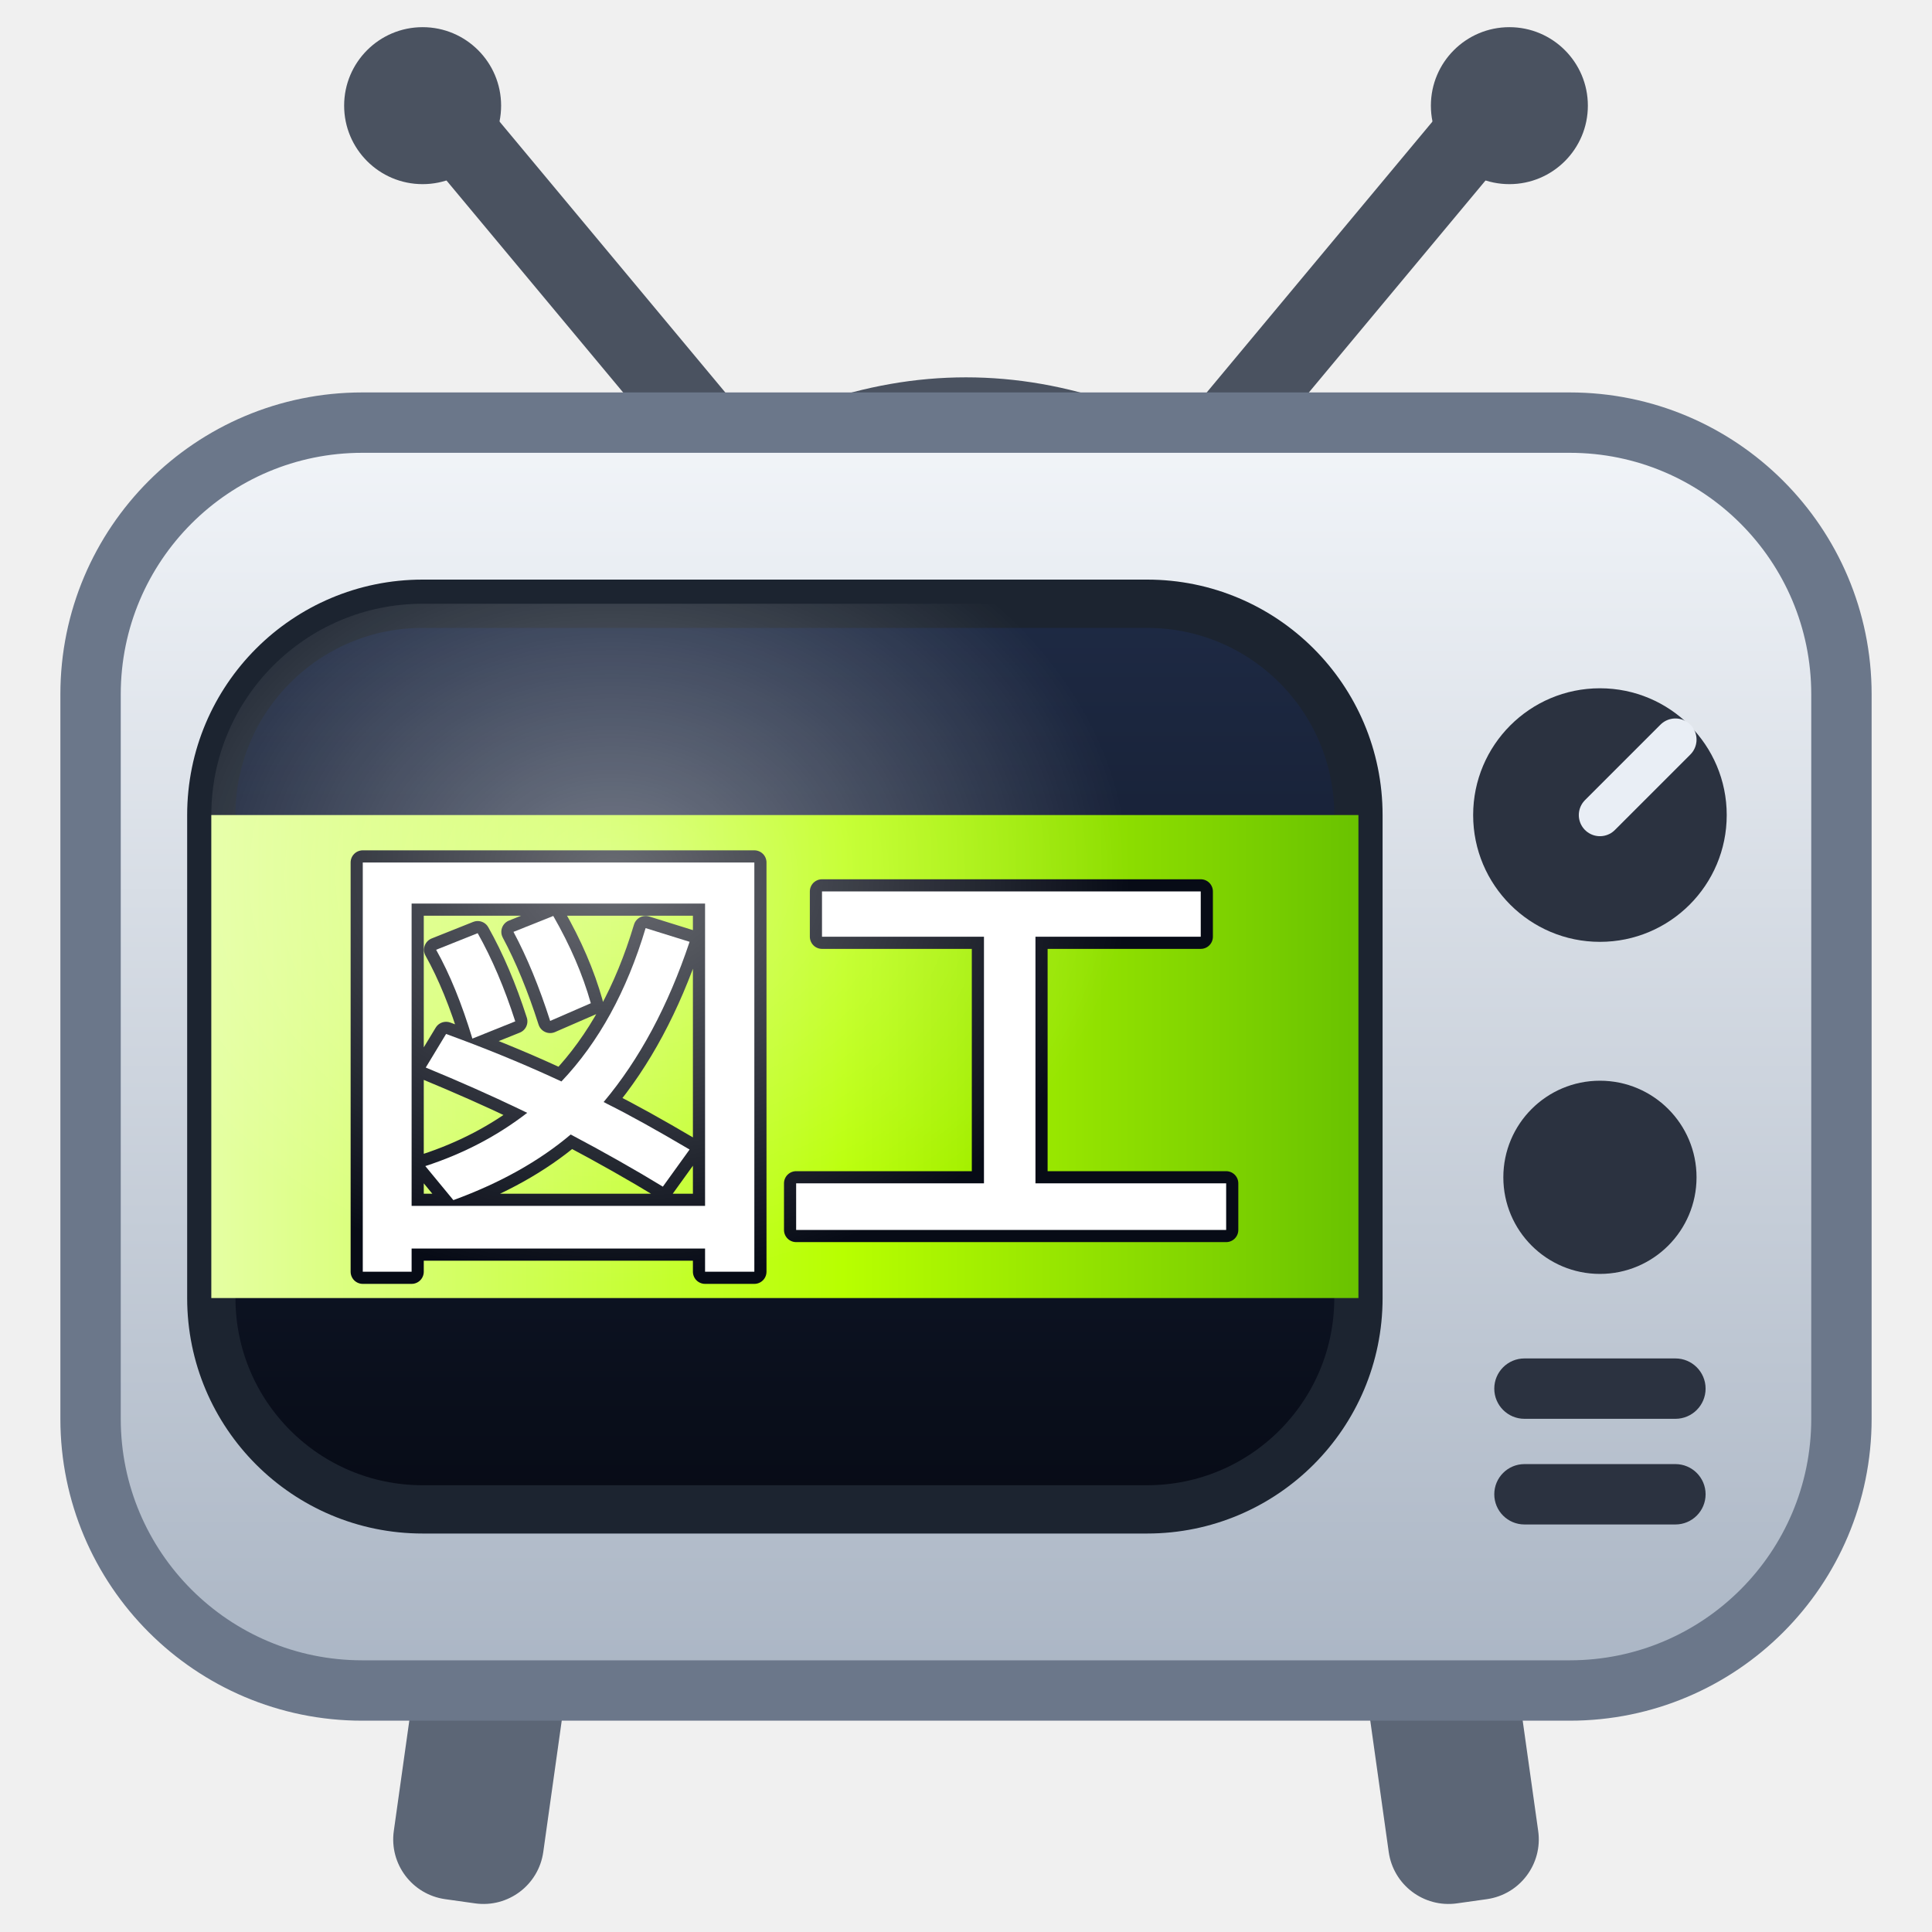
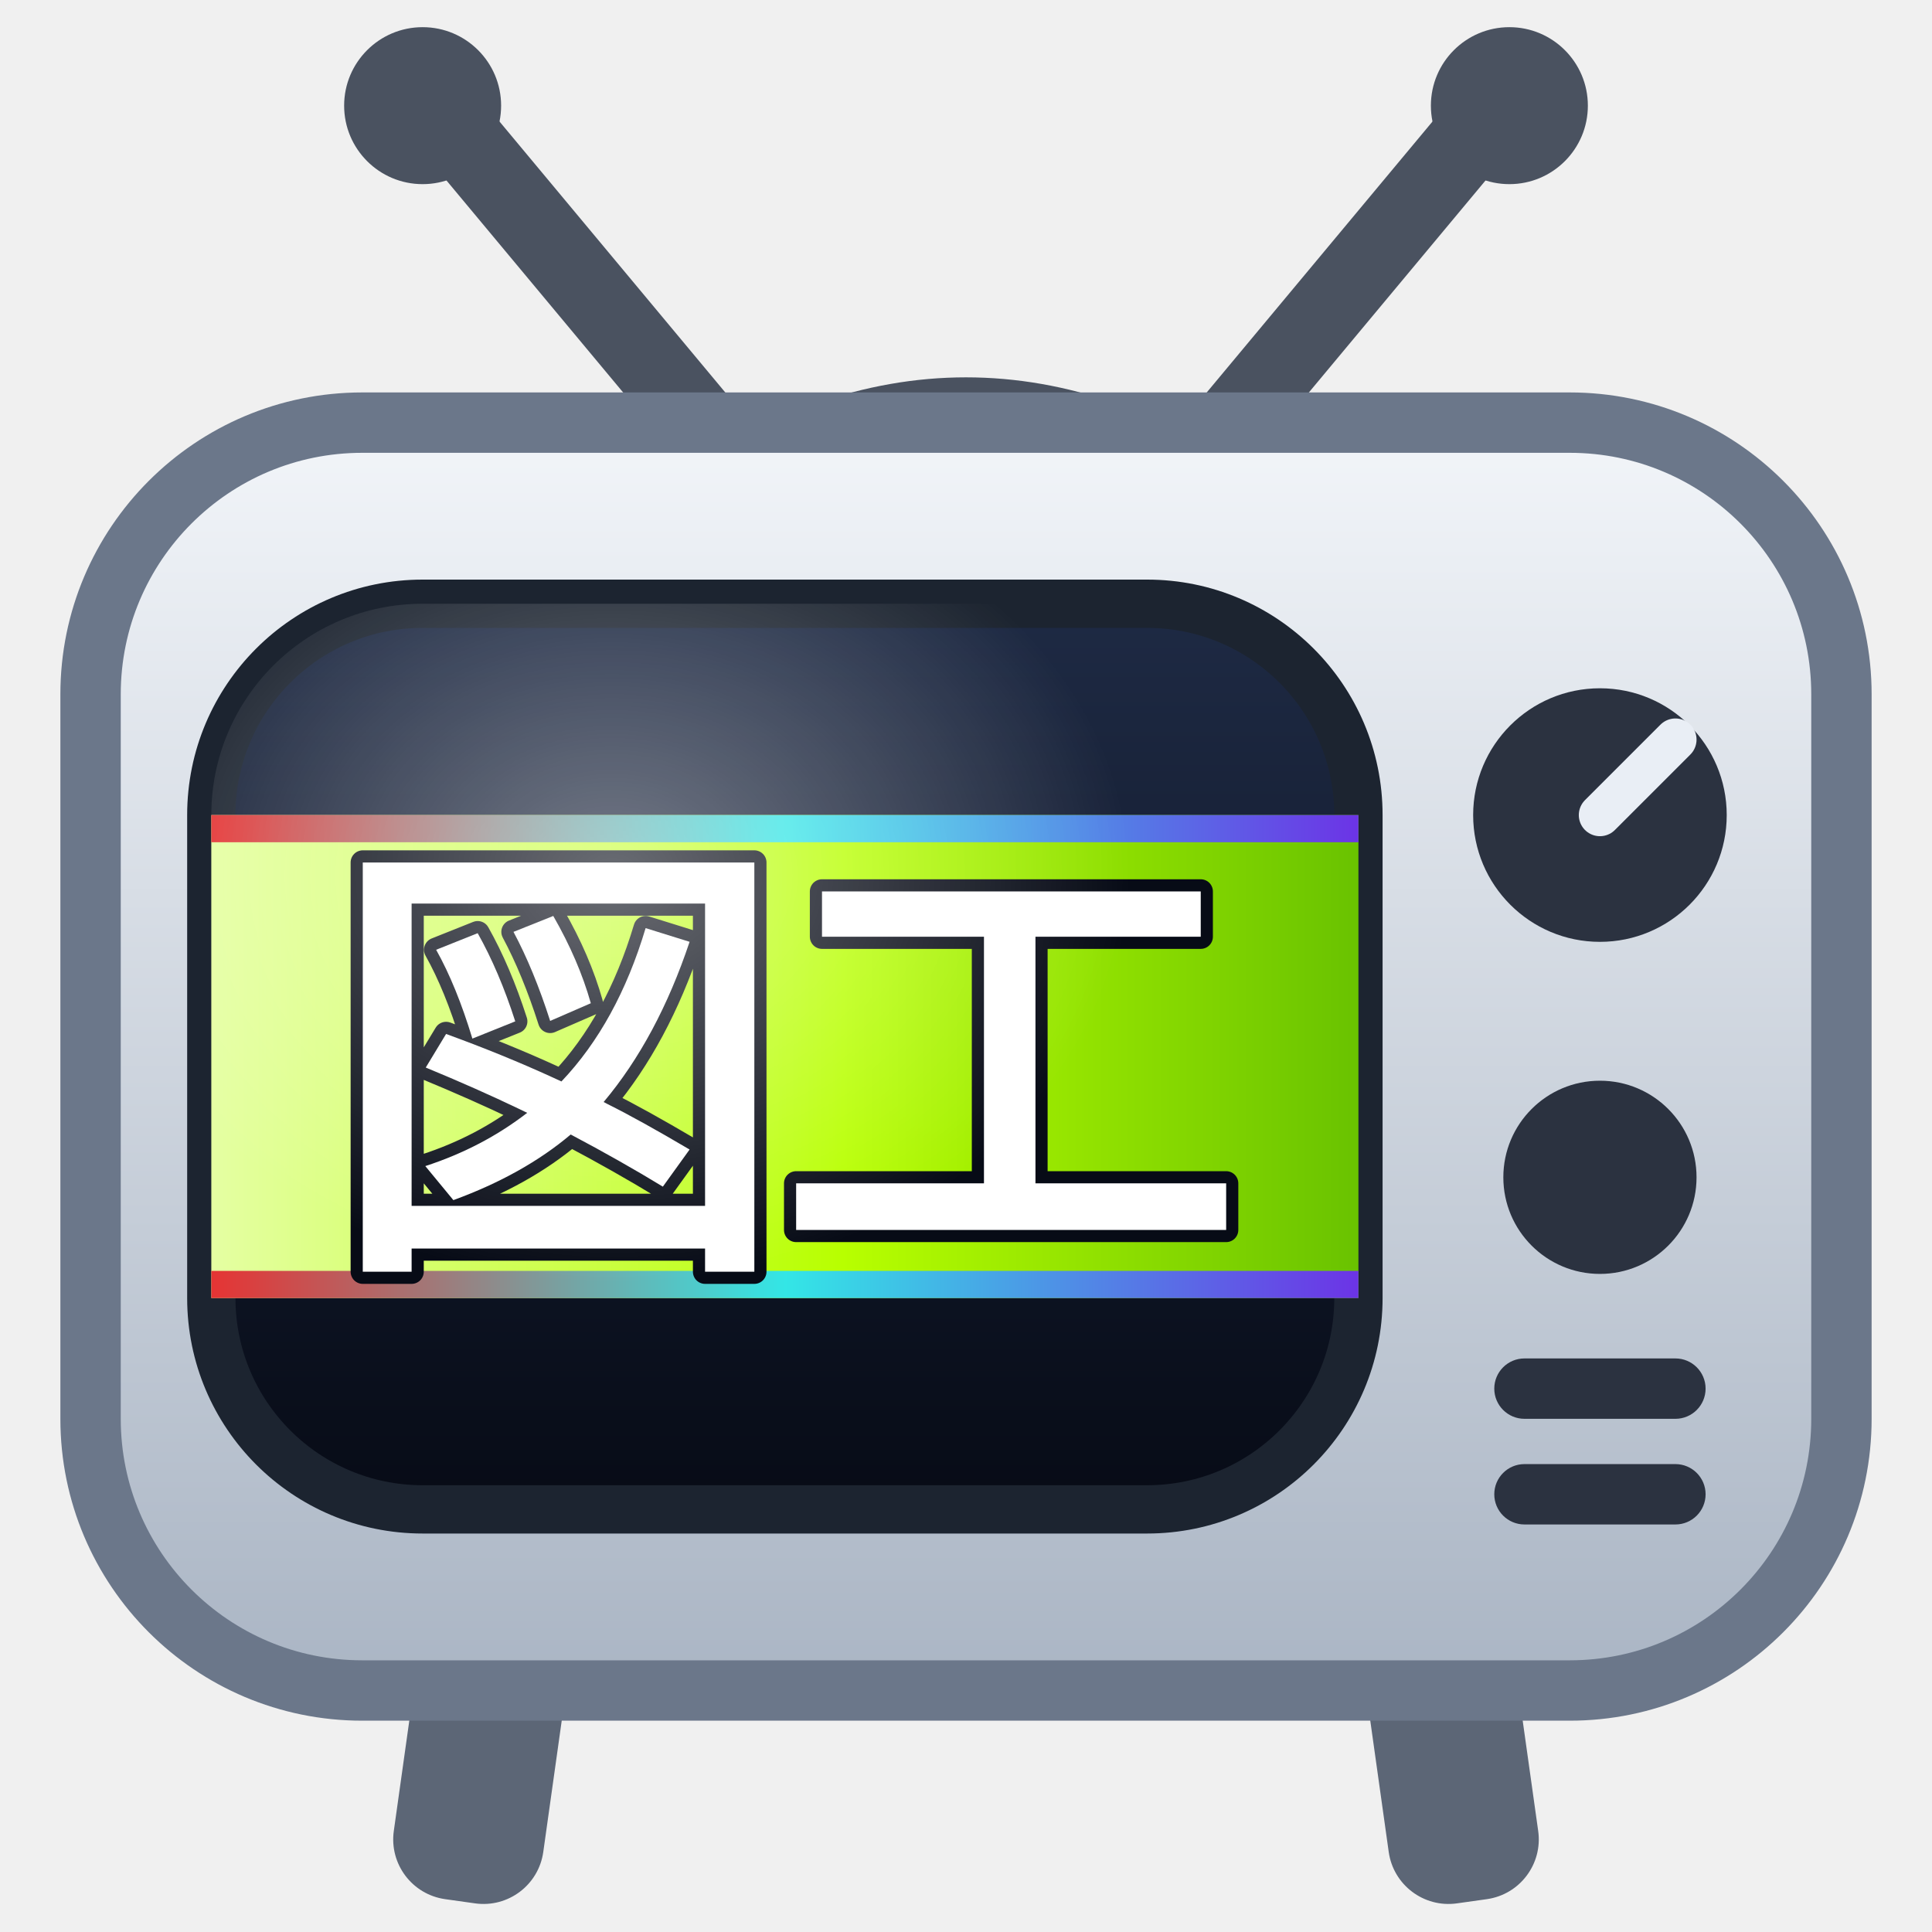
<svg xmlns="http://www.w3.org/2000/svg" viewBox="0 0 64 64">
  <defs>
    <linearGradient id="cab" x1="0" y1="0" x2="0" y2="1">
      <stop offset="0" stop-color="#F2F5F9" />
      <stop offset="1" stop-color="#AAB5C4" />
    </linearGradient>
    <linearGradient id="scr" x1="0" y1="0" x2="0" y2="1">
      <stop offset="0" stop-color="#1E2A44" />
      <stop offset="1" stop-color="#070B16" />
    </linearGradient>
    <linearGradient id="bd" x1="0" y1="0" x2="1" y2="0">
      <stop offset="0" stop-color="#E5FFA3" />
      <stop offset=".55" stop-color="#B8FF00" />
      <stop offset="1" stop-color="#69C200" />
    </linearGradient>
    <clipPath id="sc">
      <rect x="7" y="20" width="38" height="30" rx="7" />
    </clipPath>
    <radialGradient id="gl" cx=".35" cy=".3" r=".9">
      <stop offset="0" stop-color="#fff" stop-opacity=".4" />
      <stop offset=".5" stop-color="#fff" stop-opacity="0" />
    </radialGradient>
+     <linearGradient id="rbl" x1="0" y1="0" x2="1" y2="0">
+       <stop offset="0" stop-color="#E63333" />
+       <stop offset=".5" stop-color="#33E6E6" />
+       <stop offset="1" stop-color="#6C33E6" />
+     </linearGradient>
  </defs>
  <path d="M24 15 L14 3 M40 15 L50 3" stroke="#4A5260" stroke-width="2.6" stroke-linecap="round" />
  <circle cx="14" cy="3.5" r="2.6" fill="#4A5260" />
  <circle cx="50" cy="3.5" r="2.6" fill="#4A5260" />
  <path d="M22 16 Q32 9 42 16 Z" fill="#4A5260" />
  <rect x="14" y="54" width="5" height="9" rx="2" fill="#5C6676" transform="rotate(8 16 54)" />
  <rect x="45" y="54" width="5" height="9" rx="2" fill="#5C6676" transform="rotate(-8 48 54)" />
  <rect x="3" y="14" width="58" height="42" rx="9" fill="url(#cab)" stroke="#6B778A" stroke-width="2" />
  <rect x="7" y="20" width="38" height="30" rx="7" fill="url(#scr)" stroke="#1C2430" stroke-width="1.6" />
  <rect x="7" y="27" width="38" height="16" fill="url(#bd)" clip-path="url(#sc)" />
+   <rect x="7" y="27" width="38" height="0.9" fill="url(#rbl)" clip-path="url(#sc)" />
+   <rect x="7" y="42.1" width="38" height="0.9" fill="url(#rbl)" clip-path="url(#sc)" />
  <path d="M1080 426Q866 245 549 129L422 283Q680 367 883 524L848 541Q654 634 424 729L516 881Q774 787 999 684L1038 666Q1291 932 1419 1360L1618 1298Q1472 862 1229 573Q1239 568 1248 563Q1389 493 1618 358L1497 190Q1305 307 1080 426ZM635 860Q563 1098 471 1262L659 1337Q756 1165 829 938ZM987 940Q913 1171 821 1343L1001 1415Q1116 1215 1171 1020ZM1911 1657V-195H1688V-90H360V-195H139V1657ZM360 1471V103H1688V1471Z" fill="#fff" stroke="#070B16" stroke-width="110" paint-order="stroke" stroke-linejoin="round" transform="translate(11.00 40.70) scale(0.00732 -0.00732)" />
  <path d="M1134 1321V205H1997V-6H51V205H901V1321H168V1526H1882V1321Z" fill="#fff" stroke="#070B16" stroke-width="110" paint-order="stroke" stroke-linejoin="round" transform="translate(26.00 40.70) scale(0.00732 -0.00732)" />
  <rect x="7" y="20" width="38" height="30" rx="7" fill="url(#gl)" />
  <circle cx="53" cy="27" r="4.2" fill="#2B3240" />
  <path d="M53 27 L55.5 24.5" stroke="#E9EEF5" stroke-width="1.4" stroke-linecap="round" />
  <circle cx="53" cy="39" r="3.2" fill="#2B3240" />
  <rect x="49.5" y="45" width="7" height="2" rx="1" fill="#2B3240" />
  <rect x="49.5" y="48.5" width="7" height="2" rx="1" fill="#2B3240" />
</svg>
